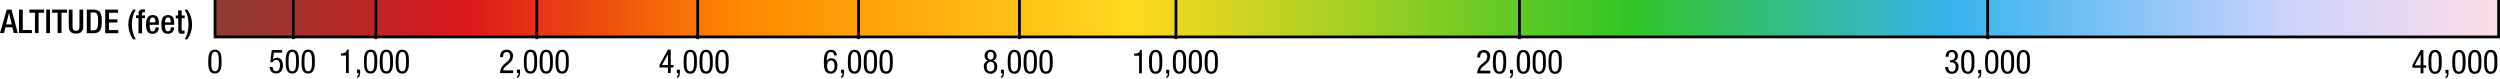
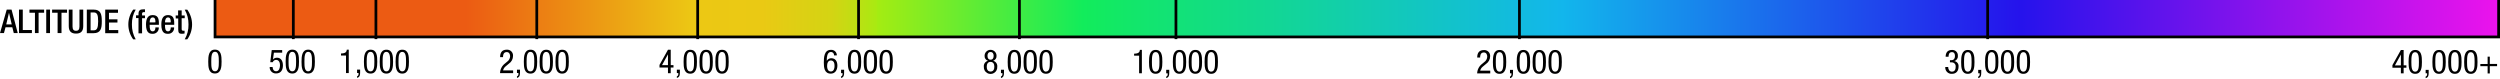
<svg xmlns="http://www.w3.org/2000/svg" viewBox="0 0 906.78 28.39">
  <defs>
    <style>.cls-1{fill:url(#linear-gradient);}.cls-2{fill:none;stroke:#000;stroke-miterlimit:10;}</style>
    <linearGradient id="linear-gradient" x1="77.89" y1="6.58" x2="906.28" y2="6.58" gradientUnits="userSpaceOnUse">
-       <stop offset="0" stop-color="#893c32" />
-       <stop offset="0.11" stop-color="#dc171d" />
-       <stop offset="0.23" stop-color="#f80" />
-       <stop offset="0.4" stop-color="#ffd920" />
-       <stop offset="0.62" stop-color="#32c427" />
-       <stop offset="0.76" stop-color="#37b3ed" />
-       <stop offset="0.91" stop-color="#ced3fc" />
-       <stop offset="1" stop-color="#fddde8" />
+       <stop offset="0.11" stop-color="#ec5b13" />
+       <stop offset="0.21" stop-color="#ecc814" />
+       <stop offset="0.24" stop-color="#eac914" />
+       <stop offset="0.25" stop-color="#e2cd14" />
+       <stop offset="0.27" stop-color="#d4d413" />
+       <stop offset="0.28" stop-color="#c0de13" />
+       <stop offset="0.29" stop-color="#a8ea12" />
+       <stop offset="0.29" stop-color="#a4ec12" />
+       <stop offset="0.38" stop-color="#12ec5b" />
+       <stop offset="0.59" stop-color="#12b6ec" />
+       <stop offset="0.79" stop-color="#2513ec" />
+       <stop offset="1" stop-color="#ec13ec" />
    </linearGradient>
  </defs>
  <g id="Layer_2" data-name="Layer 2">
    <g id="REDESIGN">
      <rect class="cls-1" x="77.89" width="828.4" height="13.17" />
      <polyline class="cls-2" points="78 0 78 13.4 906.28 13.4 906.28 0" />
      <path d="M75.53,22.36c0-1.87.13-4.37,2.42-4.36s2.42,2.28,2.42,4.37c0,1.8-.13,4.29-2.42,4.29S75.53,24.37,75.53,22.36ZM78,25.86c1.3,0,1.37-1.71,1.37-3.5s-.07-3.57-1.37-3.58-1.37,1.7-1.37,3.57S76.66,25.86,78,25.86Z" />
-       <path d="M878,18.13h1V23.7h1v.86h-1v2.05h-1V24.57H875v-.95Zm-2.16,5.58H878V19.78h0Z" />
-       <path d="M880.82,22.49c0-1.87.13-4.37,2.42-4.37s2.42,2.28,2.42,4.37c0,1.8-.13,4.29-2.42,4.29S880.82,24.51,880.82,22.49Zm2.42,3.5c1.29,0,1.37-1.71,1.37-3.5s-.07-3.57-1.37-3.57-1.37,1.7-1.37,3.57S881.95,26,883.24,26Z" />
-       <path d="M887,25.35h1.1v1c0,.91-.07,1.73-1.1,2v-.56a.84.84,0,0,0,.53-.92v-.29H887Z" />
-       <path d="M889.46,22.49c0-1.87.13-4.37,2.42-4.37s2.42,2.28,2.42,4.37c0,1.8-.13,4.29-2.42,4.29S889.46,24.51,889.46,22.49Zm2.42,3.5c1.3,0,1.37-1.71,1.37-3.5s-.07-3.57-1.37-3.57-1.37,1.7-1.37,3.57S890.59,26,891.88,26Z" />
-       <path d="M895.22,22.49c0-1.87.13-4.37,2.42-4.37s2.42,2.28,2.42,4.37c0,1.8-.13,4.29-2.42,4.29S895.22,24.51,895.22,22.49Zm2.42,3.5c1.29,0,1.37-1.71,1.37-3.5s-.07-3.57-1.37-3.57-1.37,1.7-1.37,3.57S896.35,26,897.64,26Z" />
-       <path d="M901,22.49c0-1.87.13-4.37,2.42-4.37s2.42,2.28,2.42,4.37c0,1.8-.13,4.29-2.42,4.29S901,24.51,901,22.49ZM903.4,26c1.29,0,1.37-1.71,1.37-3.5s-.07-3.57-1.37-3.57S902,20.62,902,22.49,902.11,26,903.4,26Z" />
+       <path d="M870.83,18.13h1V23.7h1v.86h-1v2.05h-1V24.57h-3.07v-.95Zm-2.16,5.58h2.16V19.78h0Z" />
+       <path d="M873.62,22.49c0-1.87.13-4.37,2.42-4.37s2.42,2.28,2.42,4.37c0,1.8-.13,4.29-2.42,4.29S873.62,24.51,873.62,22.49ZM876,26c1.3,0,1.37-1.71,1.37-3.5s-.07-3.57-1.37-3.57-1.37,1.7-1.37,3.57S874.75,26,876,26Z" />
+       <path d="M879.81,25.35h1.1v1c0,.91-.07,1.73-1.1,2v-.56a.84.84,0,0,0,.53-.92v-.29h-.53Z" />
+       <path d="M882.26,22.49c0-1.87.13-4.37,2.42-4.37s2.42,2.28,2.42,4.37c0,1.8-.13,4.29-2.42,4.29S882.26,24.51,882.26,22.49Zm2.42,3.5c1.29,0,1.37-1.71,1.37-3.5s-.07-3.57-1.37-3.57-1.37,1.7-1.37,3.57S883.39,26,884.68,26Z" />
+       <path d="M888,22.49c0-1.87.13-4.37,2.42-4.37s2.42,2.28,2.42,4.37c0,1.8-.13,4.29-2.42,4.29S888,24.51,888,22.49Zm2.42,3.5c1.3,0,1.37-1.71,1.37-3.5s-.07-3.57-1.37-3.57-1.37,1.7-1.37,3.57S889.15,26,890.44,26Z" />
+       <path d="M893.78,22.49c0-1.87.13-4.37,2.42-4.37s2.42,2.28,2.42,4.37c0,1.8-.13,4.29-2.42,4.29S893.78,24.51,893.78,22.49ZM896.2,26c1.3,0,1.37-1.71,1.37-3.5s-.07-3.57-1.37-3.57-1.37,1.7-1.37,3.57S894.91,26,896.2,26Z" />
+       <path d="M902.29,24h-2.64v-.79h2.64V20.55h.79v2.64h2.64V24h-2.64v2.64h-.79Z" />
      <line class="cls-2" x1="720.95" x2="720.95" y2="14.19" />
      <path d="M707.27,21.83h.53c.9,0,1.29-.65,1.29-1.5s-.29-1.42-1.1-1.42c-1.12,0-1.22,1-1.22,1.66h-1.06c0-1.45.68-2.45,2.25-2.45a2,2,0,0,1,2.18,2.21,1.75,1.75,0,0,1-1.32,1.82v0a1.81,1.81,0,0,1,1.57,2c0,1.55-.78,2.63-2.41,2.63a2.26,2.26,0,0,1-2.41-2.36v-.11h1.06c0,.78.38,1.68,1.36,1.68.62,0,1.35-.31,1.35-1.75a1.42,1.42,0,0,0-1.54-1.62h-.54Z" />
      <path d="M711.33,22.49c0-1.87.13-4.37,2.42-4.37s2.42,2.28,2.42,4.37c0,1.8-.13,4.29-2.42,4.29S711.33,24.51,711.33,22.49Zm2.42,3.5c1.29,0,1.37-1.71,1.37-3.5s-.07-3.57-1.37-3.57-1.37,1.7-1.37,3.57S712.46,26,713.75,26Z" />
      <path d="M717.52,25.35h1.1v1c0,.91-.07,1.73-1.1,2v-.56a.84.84,0,0,0,.53-.92v-.29h-.53Z" />
      <path d="M720,22.49c0-1.87.13-4.37,2.42-4.37s2.42,2.28,2.42,4.37c0,1.8-.13,4.29-2.42,4.29S720,24.51,720,22.49Zm2.42,3.5c1.3,0,1.37-1.71,1.37-3.5s-.07-3.57-1.37-3.57S721,20.62,721,22.49,721.09,26,722.39,26Z" />
      <path d="M725.73,22.49c0-1.87.13-4.37,2.42-4.37s2.42,2.28,2.42,4.37c0,1.8-.13,4.29-2.42,4.29S725.73,24.51,725.73,22.49Zm2.42,3.5c1.29,0,1.37-1.71,1.37-3.5s-.07-3.57-1.37-3.57-1.37,1.7-1.37,3.57S726.86,26,728.15,26Z" />
      <path d="M731.49,22.49c0-1.87.13-4.37,2.42-4.37s2.42,2.28,2.42,4.37c0,1.8-.13,4.29-2.42,4.29S731.49,24.51,731.49,22.49Zm2.42,3.5c1.29,0,1.37-1.71,1.37-3.5s-.07-3.57-1.37-3.57-1.37,1.7-1.37,3.57S732.62,26,733.91,26Z" />
      <line class="cls-2" x1="551.12" x2="551.12" y2="14.19" />
      <path d="M540.53,26.62h-4.75a4.53,4.53,0,0,1,1.83-3.48l.7-.59a2.51,2.51,0,0,0,1.13-2c0-.73-.32-1.52-1.24-1.52-1.31,0-1.34,1.36-1.34,1.83h-1.06c0-1.61.67-2.7,2.41-2.7a2.11,2.11,0,0,1,2.28,2.27A3.35,3.35,0,0,1,539,23.19l-1.2,1a2.64,2.64,0,0,0-.92,1.45h3.65Z" />
      <path d="M541.49,22.49c0-1.87.13-4.37,2.42-4.37s2.42,2.28,2.42,4.37c0,1.8-.13,4.29-2.42,4.29S541.49,24.51,541.49,22.49Zm2.42,3.5c1.29,0,1.37-1.71,1.37-3.5s-.07-3.57-1.37-3.57-1.37,1.7-1.37,3.57S542.62,26,543.92,26Z" />
      <path d="M547.69,25.35h1.1v1c0,.91-.07,1.73-1.1,2v-.56a.84.84,0,0,0,.53-.92v-.29h-.53Z" />
      <path d="M550.13,22.49c0-1.87.13-4.37,2.42-4.37S555,20.4,555,22.49c0,1.8-.13,4.29-2.42,4.29S550.13,24.51,550.13,22.49Zm2.42,3.5c1.3,0,1.37-1.71,1.37-3.5s-.07-3.57-1.37-3.57-1.37,1.7-1.37,3.57S551.26,26,552.56,26Z" />
      <path d="M555.89,22.49c0-1.87.13-4.37,2.42-4.37s2.42,2.28,2.42,4.37c0,1.8-.13,4.29-2.42,4.29S555.89,24.51,555.89,22.49Zm2.42,3.5c1.29,0,1.37-1.71,1.37-3.5s-.07-3.57-1.37-3.57-1.37,1.7-1.37,3.57S557,26,558.32,26Z" />
      <path d="M561.65,22.49c0-1.87.13-4.37,2.42-4.37s2.42,2.28,2.42,4.37c0,1.8-.13,4.29-2.42,4.29S561.65,24.51,561.65,22.49Zm2.42,3.5c1.29,0,1.37-1.71,1.37-3.5s-.07-3.57-1.37-3.57-1.37,1.7-1.37,3.57S562.78,26,564.08,26Z" />
      <line class="cls-2" x1="426.53" x2="426.53" y2="14.19" />
      <path d="M411.35,19.48c1.07-.06,2.05-.19,2.1-1.39h.72v8.49h-1V20.2h-1.81Z" />
      <path d="M416.76,22.46c0-1.87.13-4.37,2.42-4.36s2.42,2.28,2.42,4.37c0,1.8-.13,4.29-2.42,4.29S416.76,24.48,416.76,22.46Zm2.42,3.5c1.3,0,1.37-1.71,1.37-3.5s-.07-3.57-1.37-3.57-1.37,1.7-1.37,3.57S417.89,26,419.18,26Z" />
      <path d="M423,25.32h1.1v1c0,.91-.07,1.73-1.1,2V27.8a.84.84,0,0,0,.53-.92v-.29H423Z" />
      <path d="M425.4,22.46c0-1.87.13-4.37,2.42-4.36s2.42,2.28,2.42,4.37c0,1.8-.13,4.29-2.42,4.29S425.4,24.48,425.4,22.46Zm2.42,3.5c1.29,0,1.37-1.71,1.37-3.5s-.07-3.57-1.37-3.57-1.37,1.7-1.37,3.57S426.53,26,427.82,26Z" />
-       <path d="M431.16,22.46c0-1.87.13-4.37,2.42-4.37S436,20.38,436,22.47c0,1.8-.13,4.29-2.42,4.29S431.16,24.48,431.16,22.46Zm2.42,3.5c1.3,0,1.37-1.71,1.37-3.5s-.07-3.57-1.37-3.58-1.37,1.7-1.37,3.57S432.29,26,433.58,26Z" />
+       <path d="M431.16,22.47c0-1.87.13-4.37,2.42-4.37S436,20.38,436,22.47c0,1.8-.13,4.29-2.42,4.29S431.16,24.48,431.16,22.47Zm2.42,3.5c1.3,0,1.37-1.71,1.37-3.5s-.07-3.57-1.37-3.58-1.37,1.7-1.37,3.57S432.29,26,433.58,26Z" />
      <path d="M436.92,22.47c0-1.87.13-4.37,2.42-4.36s2.42,2.28,2.42,4.37c0,1.8-.13,4.29-2.42,4.29S436.92,24.48,436.92,22.47Zm2.42,3.5c1.3,0,1.37-1.71,1.37-3.5s-.07-3.57-1.37-3.58S438,20.6,438,22.47,438,26,439.34,26Z" />
      <line class="cls-2" x1="369.76" x2="369.76" y2="14.19" />
-       <path d="M358.35,22a1.76,1.76,0,0,1-1.23-1.81,2.17,2.17,0,0,1,4.34,0,1.76,1.76,0,0,1-1.24,1.81,2,2,0,0,1,1.5,2.18,2.44,2.44,0,1,1-4.87,0A2,2,0,0,1,358.35,22Zm.93,3.9c1,0,1.38-.75,1.38-1.75s-.4-1.75-1.38-1.75-1.38.75-1.38,1.75S358.3,25.95,359.29,25.95Zm-1.11-5.69c0,.79.33,1.39,1.12,1.39s1.12-.6,1.12-1.39-.35-1.39-1.12-1.39S358.17,19.46,358.17,20.26Z" />
+       <path d="M358.35,22.05a1.76,1.76,0,0,1-1.23-1.81,2.17,2.17,0,0,1,4.34,0,1.76,1.76,0,0,1-1.24,1.81,2,2,0,0,1,1.5,2.18,2.44,2.44,0,1,1-4.87,0A2,2,0,0,1,358.35,22.05Zm.93,3.9c1,0,1.38-.75,1.38-1.75s-.4-1.75-1.38-1.75-1.38.75-1.38,1.75S358.3,25.95,359.29,25.95Zm-1.11-5.69c0,.79.33,1.39,1.12,1.39s1.12-.6,1.12-1.39-.35-1.39-1.12-1.39S358.17,19.46,358.17,20.26Z" />
      <path d="M363.06,25.3h1.1v1c0,.91-.07,1.73-1.1,2v-.56a.84.84,0,0,0,.53-.92v-.29h-.53Z" />
      <path d="M365.5,22.45c0-1.87.13-4.36,2.42-4.36s2.42,2.28,2.42,4.37c0,1.8-.13,4.29-2.42,4.29S365.5,24.46,365.5,22.45Zm2.42,3.5c1.3,0,1.37-1.71,1.37-3.5s-.07-3.57-1.37-3.58-1.37,1.7-1.37,3.57S366.63,26,367.93,26Z" />
      <path d="M371.26,22.45c0-1.87.13-4.37,2.42-4.36s2.42,2.28,2.42,4.37c0,1.8-.13,4.29-2.42,4.29S371.26,24.46,371.26,22.45Zm2.42,3.5c1.3,0,1.37-1.71,1.37-3.5s-.07-3.57-1.37-3.57-1.37,1.7-1.37,3.57S372.39,26,373.69,26Z" />
      <path d="M377,22.45c0-1.87.13-4.37,2.42-4.36s2.42,2.28,2.42,4.37c0,1.8-.13,4.29-2.42,4.29S377,24.47,377,22.45Zm2.42,3.5c1.29,0,1.37-1.71,1.37-3.5s-.07-3.57-1.37-3.57-1.37,1.7-1.37,3.57S378.15,26,379.45,26Z" />
      <line class="cls-2" x1="311.41" x2="311.41" y2="14.19" />
      <path d="M302.51,20.1a1.11,1.11,0,0,0-1.12-1.25c-1.42,0-1.5,2.11-1.5,2.55v.67h0a1.85,1.85,0,0,1,1.62-.95c1.48,0,2.22,1.09,2.22,2.69s-.82,2.9-2.4,2.9c-2.35,0-2.52-2.27-2.52-4,0-1.94.12-4.63,2.58-4.63a2,2,0,0,1,2.15,2Zm-1.15,5.83c1.06,0,1.34-1.08,1.34-2s-.22-2-1.34-2S300,23.08,300,24,300.3,25.93,301.36,25.93Z" />
      <path d="M305.07,25.29h1.1v1c0,.91-.07,1.73-1.1,2v-.56a.84.84,0,0,0,.53-.92v-.29h-.53Z" />
      <path d="M307.52,22.43c0-1.87.13-4.37,2.42-4.37s2.42,2.28,2.42,4.37c0,1.8-.13,4.29-2.42,4.29S307.52,24.45,307.52,22.43Zm2.42,3.5c1.29,0,1.37-1.71,1.37-3.5s-.07-3.57-1.37-3.58-1.37,1.7-1.37,3.57S308.64,25.93,309.94,25.93Z" />
      <path d="M313.28,22.43c0-1.87.13-4.37,2.42-4.36s2.42,2.28,2.42,4.37c0,1.8-.13,4.29-2.42,4.29S313.28,24.45,313.28,22.43Zm2.42,3.5c1.29,0,1.37-1.71,1.37-3.5s-.07-3.57-1.37-3.58-1.37,1.7-1.37,3.57S314.4,25.94,315.7,25.94Z" />
      <path d="M319,22.44c0-1.87.13-4.37,2.42-4.36s2.42,2.28,2.42,4.37c0,1.8-.13,4.29-2.42,4.29S319,24.45,319,22.44Zm2.42,3.5c1.3,0,1.37-1.71,1.37-3.5s-.07-3.57-1.37-3.57-1.37,1.7-1.37,3.57S320.16,25.94,321.46,25.94Z" />
      <line class="cls-2" x1="253.06" x2="253.06" y2="14.19" />
-       <path d="M242.28,18h1v5.58h1v.86h-1v2.05h-1V24.49h-3.07v-.95Zm-2.16,5.58h2.16V19.71h0Z" />
+       <path d="M242.28,18.05h1v5.58h1v.86h-1v2.05h-1V24.49h-3.07v-.95Zm-2.16,5.58h2.16V19.71h0Z" />
      <path d="M245.5,25.27h1.1v1c0,.91-.07,1.73-1.1,2v-.56a.84.84,0,0,0,.53-.92v-.29h-.53Z" />
      <path d="M247.95,22.42c0-1.87.13-4.37,2.42-4.36s2.42,2.28,2.42,4.37c0,1.8-.13,4.29-2.42,4.29S247.95,24.43,247.95,22.42Zm2.42,3.5c1.29,0,1.37-1.71,1.37-3.5s-.07-3.58-1.37-3.58S249,20.55,249,22.42,249.07,25.92,250.37,25.92Z" />
      <path d="M253.71,22.42c0-1.87.13-4.37,2.42-4.36s2.42,2.28,2.42,4.37c0,1.8-.13,4.29-2.42,4.29S253.71,24.43,253.71,22.42Zm2.42,3.5c1.29,0,1.37-1.71,1.37-3.5s-.07-3.57-1.37-3.57-1.37,1.7-1.37,3.57S254.83,25.92,256.13,25.92Z" />
      <path d="M259.47,22.42c0-1.87.13-4.37,2.42-4.36s2.42,2.28,2.42,4.37c0,1.8-.13,4.29-2.42,4.29S259.47,24.43,259.47,22.42Zm2.42,3.5c1.3,0,1.37-1.71,1.37-3.5s-.07-3.57-1.37-3.57-1.37,1.7-1.37,3.57S260.59,25.92,261.89,25.92Z" />
      <line class="cls-2" x1="194.7" x2="194.7" y2="14.19" />
      <path d="M186.12,26.53h-4.75A4.53,4.53,0,0,1,183.2,23l.7-.59a2.51,2.51,0,0,0,1.13-2c0-.73-.32-1.52-1.24-1.52-1.31,0-1.34,1.35-1.34,1.83h-1.06c0-1.61.67-2.7,2.41-2.7a2.11,2.11,0,0,1,2.28,2.27,3.35,3.35,0,0,1-1.49,2.79l-1.2,1a2.64,2.64,0,0,0-.92,1.45h3.65Z" />
-       <path d="M187.51,25.25h1.1v1c0,.91-.07,1.73-1.1,2v-.56a.84.84,0,0,0,.53-.92v-.29h-.53Z" />
+       <path d="M187.51,25.26h1.1v1c0,.91-.07,1.73-1.1,2v-.56a.84.84,0,0,0,.53-.92v-.29h-.53Z" />
      <path d="M190,22.4c0-1.87.13-4.37,2.42-4.37s2.42,2.28,2.42,4.37c0,1.8-.13,4.29-2.42,4.29S190,24.42,190,22.4Zm2.42,3.5c1.29,0,1.37-1.71,1.37-3.5s-.07-3.57-1.37-3.58S191,20.53,191,22.4,191.08,25.9,192.38,25.9Z" />
      <path d="M195.72,22.4c0-1.87.13-4.37,2.42-4.36s2.42,2.28,2.42,4.37c0,1.8-.13,4.29-2.42,4.29S195.72,24.42,195.72,22.4Zm2.42,3.5c1.29,0,1.37-1.71,1.37-3.5s-.07-3.57-1.37-3.57-1.37,1.7-1.37,3.57S196.84,25.91,198.14,25.91Z" />
      <path d="M201.48,22.4c0-1.87.13-4.37,2.42-4.36s2.42,2.28,2.42,4.37c0,1.8-.13,4.29-2.42,4.29S201.48,24.42,201.48,22.4Zm2.42,3.5c1.3,0,1.37-1.71,1.37-3.5s-.07-3.57-1.37-3.57-1.37,1.7-1.37,3.57S202.61,25.91,203.9,25.91Z" />
      <line class="cls-2" x1="136.35" x2="136.35" y2="14.19" />
      <path d="M123.68,19.41c1.07-.06,2.05-.19,2.1-1.39h.72v8.49h-1V20.13h-1.81Z" />
      <path d="M129.52,25.24h1.1v1c0,.91-.07,1.73-1.1,2v-.56a.84.84,0,0,0,.53-.92v-.29h-.53Z" />
-       <path d="M132,22.38c0-1.87.13-4.37,2.42-4.37s2.42,2.28,2.42,4.37c0,1.8-.13,4.29-2.42,4.29S132,24.4,132,22.38Zm2.42,3.5c1.29,0,1.37-1.71,1.37-3.5s-.07-3.57-1.37-3.58S133,20.51,133,22.38,133.09,25.89,134.39,25.89Z" />
+       <path d="M132,22.39c0-1.87.13-4.37,2.42-4.37s2.42,2.28,2.42,4.37c0,1.8-.13,4.29-2.42,4.29S132,24.4,132,22.39Zm2.42,3.5c1.29,0,1.37-1.71,1.37-3.5s-.07-3.57-1.37-3.58S133,20.51,133,22.39,133.09,25.89,134.39,25.89Z" />
      <path d="M137.73,22.39c0-1.87.13-4.36,2.42-4.36s2.42,2.28,2.42,4.37c0,1.8-.13,4.29-2.42,4.29S137.73,24.4,137.73,22.39Zm2.42,3.5c1.29,0,1.37-1.71,1.37-3.5s-.07-3.57-1.37-3.58-1.37,1.7-1.37,3.57S138.85,25.89,140.15,25.89Z" />
      <path d="M143.49,22.39c0-1.87.13-4.37,2.42-4.36s2.42,2.28,2.42,4.37c0,1.8-.13,4.29-2.42,4.29S143.49,24.4,143.49,22.39Zm2.42,3.5c1.3,0,1.37-1.71,1.37-3.5s-.07-3.57-1.37-3.57-1.37,1.7-1.37,3.57S144.62,25.89,145.91,25.89Z" />
      <line class="cls-2" x1="106.39" x2="106.39" y2="14.19" />
      <path d="M98.56,18.17h3.79v.94h-3L99,21.57l0,0a1.92,1.92,0,0,1,1.49-.64c1.27,0,2.13,1,2.13,2.8,0,1.58-.7,2.91-2.47,2.91a2.21,2.21,0,0,1-2.33-2.35h1.06c0,.44.17,1.56,1.29,1.56s1.39-1.34,1.39-2.21-.35-1.92-1.42-1.92a1.26,1.26,0,0,0-1.2.83l-.91,0Z" />
      <path d="M103.61,22.37c0-1.87.13-4.37,2.42-4.36s2.42,2.28,2.42,4.37c0,1.8-.13,4.29-2.42,4.29S103.61,24.39,103.61,22.37Zm2.42,3.5c1.29,0,1.37-1.71,1.37-3.5s-.07-3.57-1.37-3.57-1.37,1.7-1.37,3.57S104.73,25.87,106,25.87Z" />
      <path d="M109.37,22.37c0-1.87.13-4.37,2.42-4.36s2.42,2.28,2.42,4.37c0,1.8-.13,4.29-2.42,4.29S109.37,24.39,109.37,22.37Zm2.42,3.5c1.29,0,1.37-1.71,1.37-3.5s-.07-3.57-1.37-3.57-1.37,1.7-1.37,3.57S110.49,25.88,111.79,25.88Z" />
      <path d="M2.44,3.48H4.19L6.44,12H5l-.53-2.1H2L1.43,12H0ZM4.26,8.85l-1-4.22h0l-1,4.22Z" />
      <path d="M6.89,3.48H8.26v7.41h3.31V12H6.89Z" />
      <path d="M12.68,4.63h-2V3.48H16V4.63H14V12H12.67Z" />
      <path d="M16.77,3.48h1.37V12H16.77Z" />
      <path d="M20.9,4.63h-2V3.48h5.41V4.63h-2V12H20.89Z" />
      <path d="M26.31,3.48V9.62c0,1.08.43,1.56,1.26,1.56s1.25-.48,1.25-1.56V3.48h1.37v6c0,2-1,2.7-2.62,2.7s-2.63-.72-2.63-2.7v-6Z" />
-       <path d="M31.49,3.49h2.43c2.69,0,3,1.75,3,4.28s-.34,4.28-3,4.28H31.49ZM32.86,11H34c1.13,0,1.59-.74,1.6-3.25S35.17,4.52,34,4.52H32.86Z" />
+       <path d="M31.49,3.48h2.43c2.69,0,3,1.75,3,4.28s-.34,4.28-3,4.28H31.49ZM32.86,11H34c1.13,0,1.59-.74,1.6-3.25S35.17,4.52,34,4.52H32.86Z" />
      <path d="M38.17,3.49h4.63V4.64H39.53V7H42.6V8.17H39.53V10.9h3.36v1.15H38.16Z" />
      <path d="M49.22,3.49a10.12,10.12,0,0,0-1.37,5.38,10.44,10.44,0,0,0,1.37,5.39h-.92a9.15,9.15,0,0,1,0-10.77Z" />
      <path d="M50.24,6.56h-.9v-1h.9V5c0-1.22.59-1.61,1.64-1.61a5.58,5.58,0,0,1,.71,0v1h-.36c-.48,0-.7.18-.7.61V5.6h1.06v1H51.53v5.49H50.23Z" />
      <path d="M54.29,9v.37c0,.86.11,2,1.08,2s1-1.05,1-1.44h1.22a2.13,2.13,0,0,1-2.27,2.33c-1.06,0-2.36-.31-2.36-3.3,0-1.69.36-3.49,2.39-3.49,1.8,0,2.28,1.08,2.28,2.88V9Zm2.08-.89V7.76c0-.82-.26-1.44-1-1.44S54.29,7.14,54.29,8v.13Z" />
      <path d="M59.85,9v.37c0,.86.11,2,1.08,2s1-1.06,1-1.44h1.22a2.13,2.13,0,0,1-2.27,2.33c-1.06,0-2.36-.31-2.36-3.3,0-1.69.36-3.49,2.39-3.49,1.8,0,2.28,1.08,2.28,2.88V9Zm2.08-.89V7.76c0-.82-.26-1.44-1-1.44S59.85,7.14,59.85,8v.13Z" />
      <path d="M63.71,5.61h.89V3.77H65.9V5.61H67v1H65.89v3.85c0,.5.14.68.59.68a2.51,2.51,0,0,0,.47,0v1a4.27,4.27,0,0,1-1,.11c-.88,0-1.31-.24-1.31-1.56v-4h-.89Z" />
      <path d="M67,14.27a10.12,10.12,0,0,0,1.37-5.39A10.42,10.42,0,0,0,67,3.5h.92a9.16,9.16,0,0,1,0,10.77Z" />
    </g>
  </g>
</svg>
